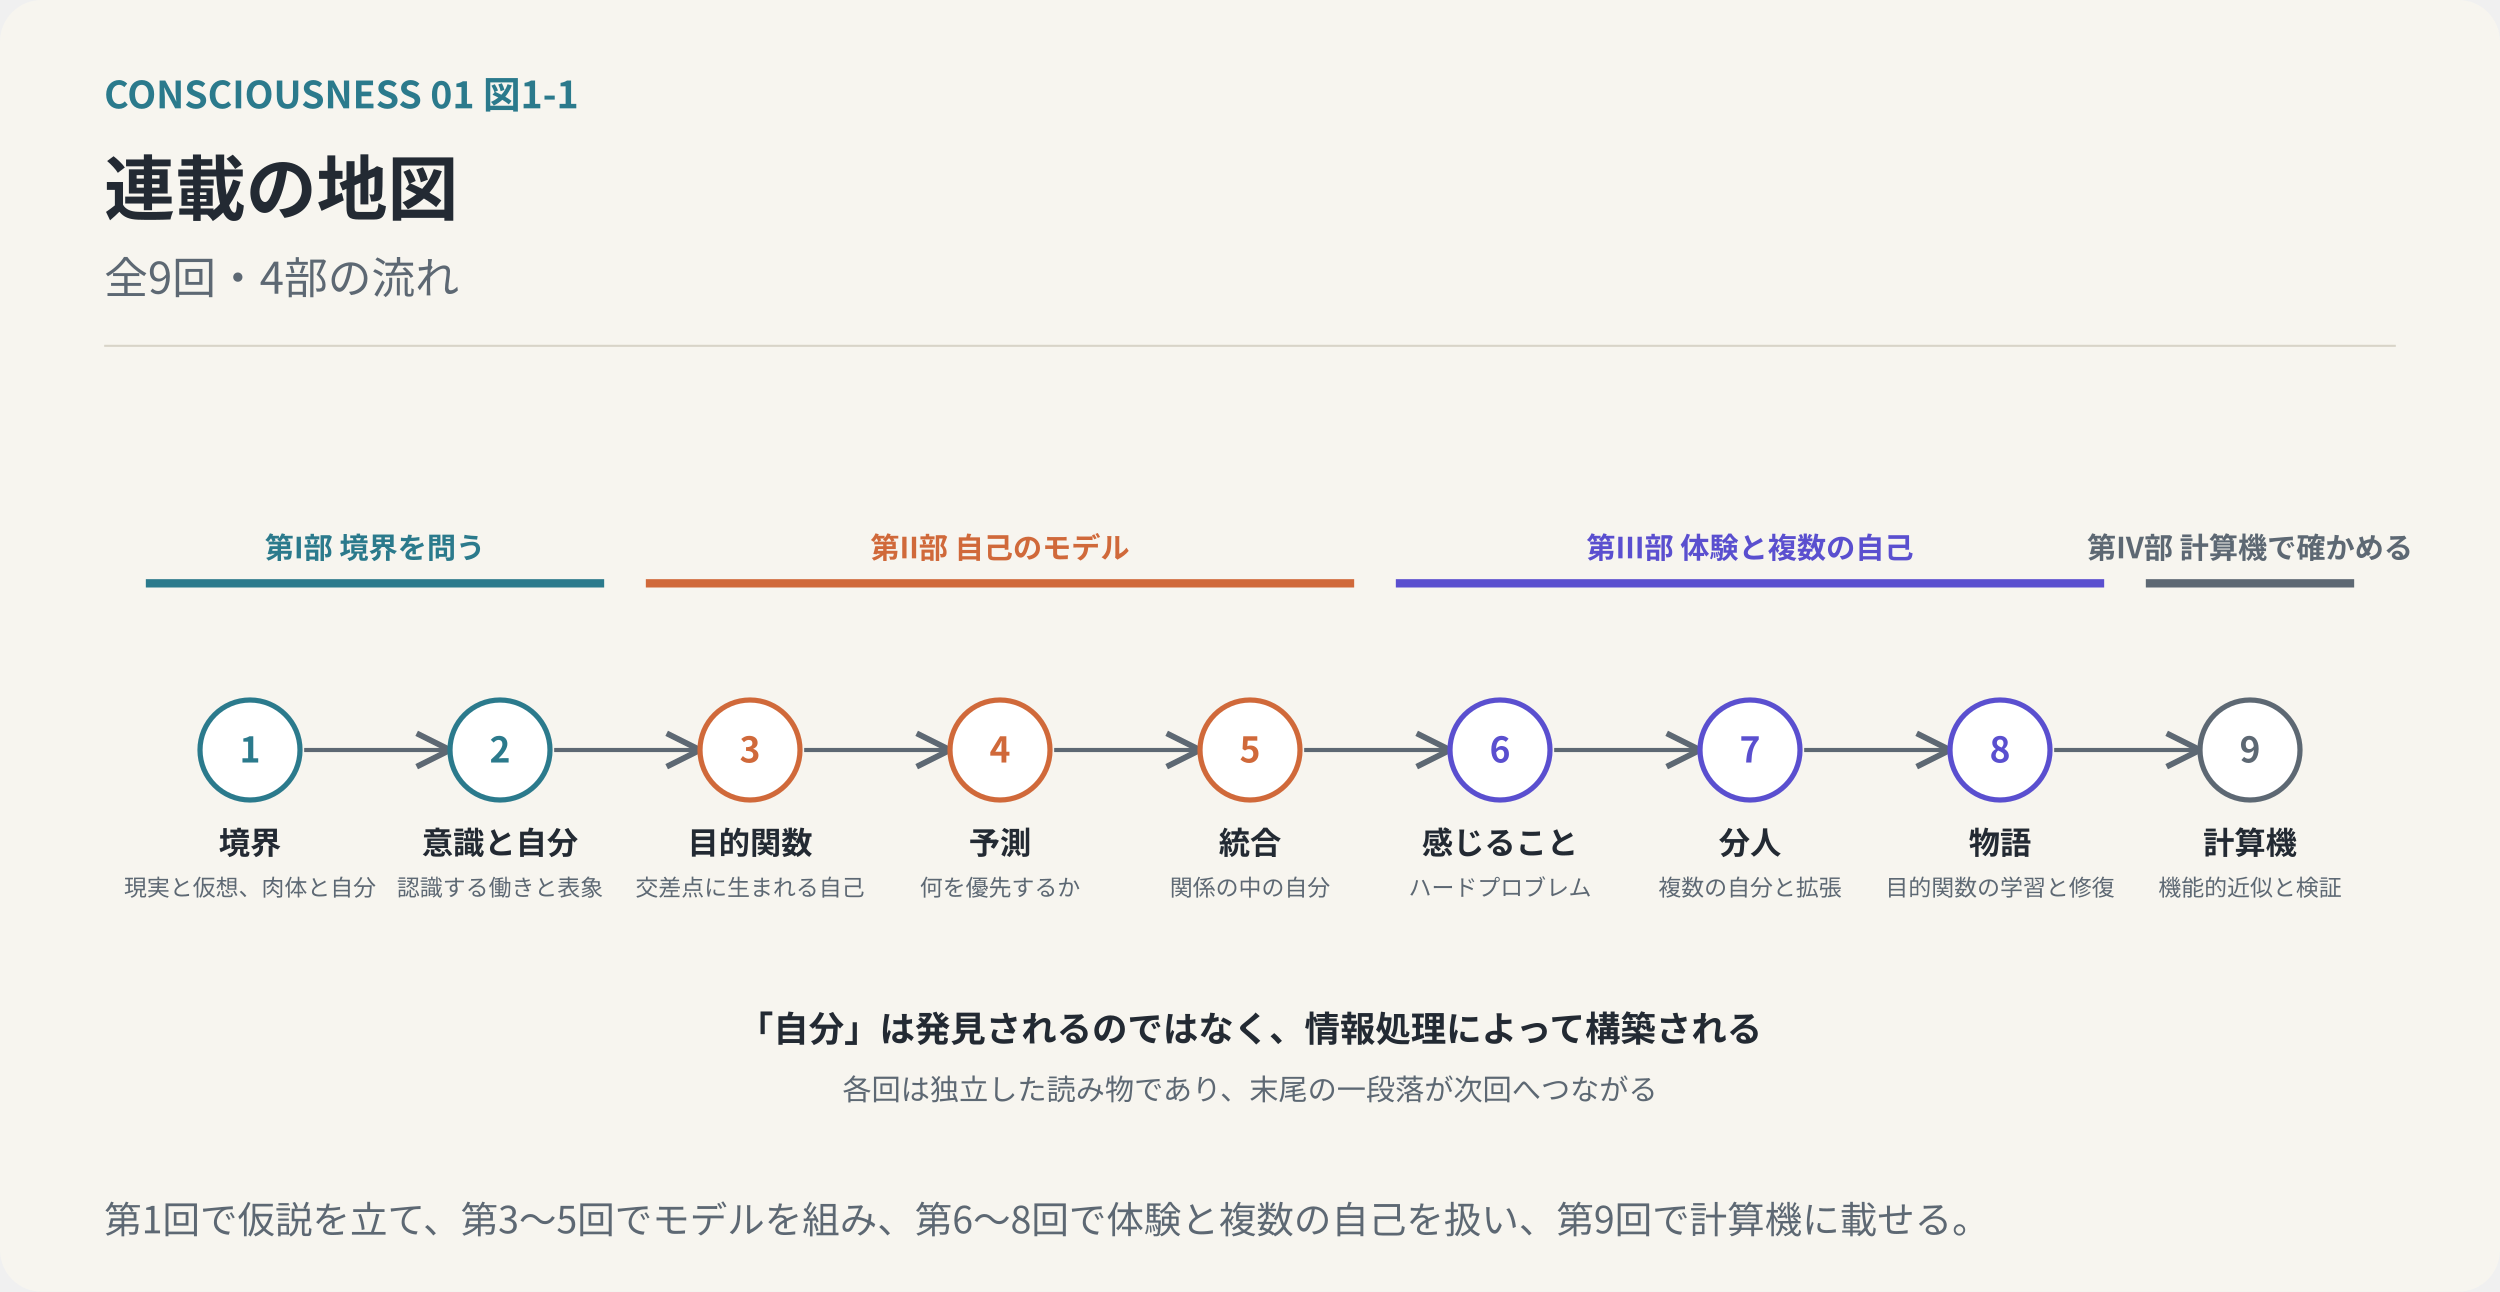
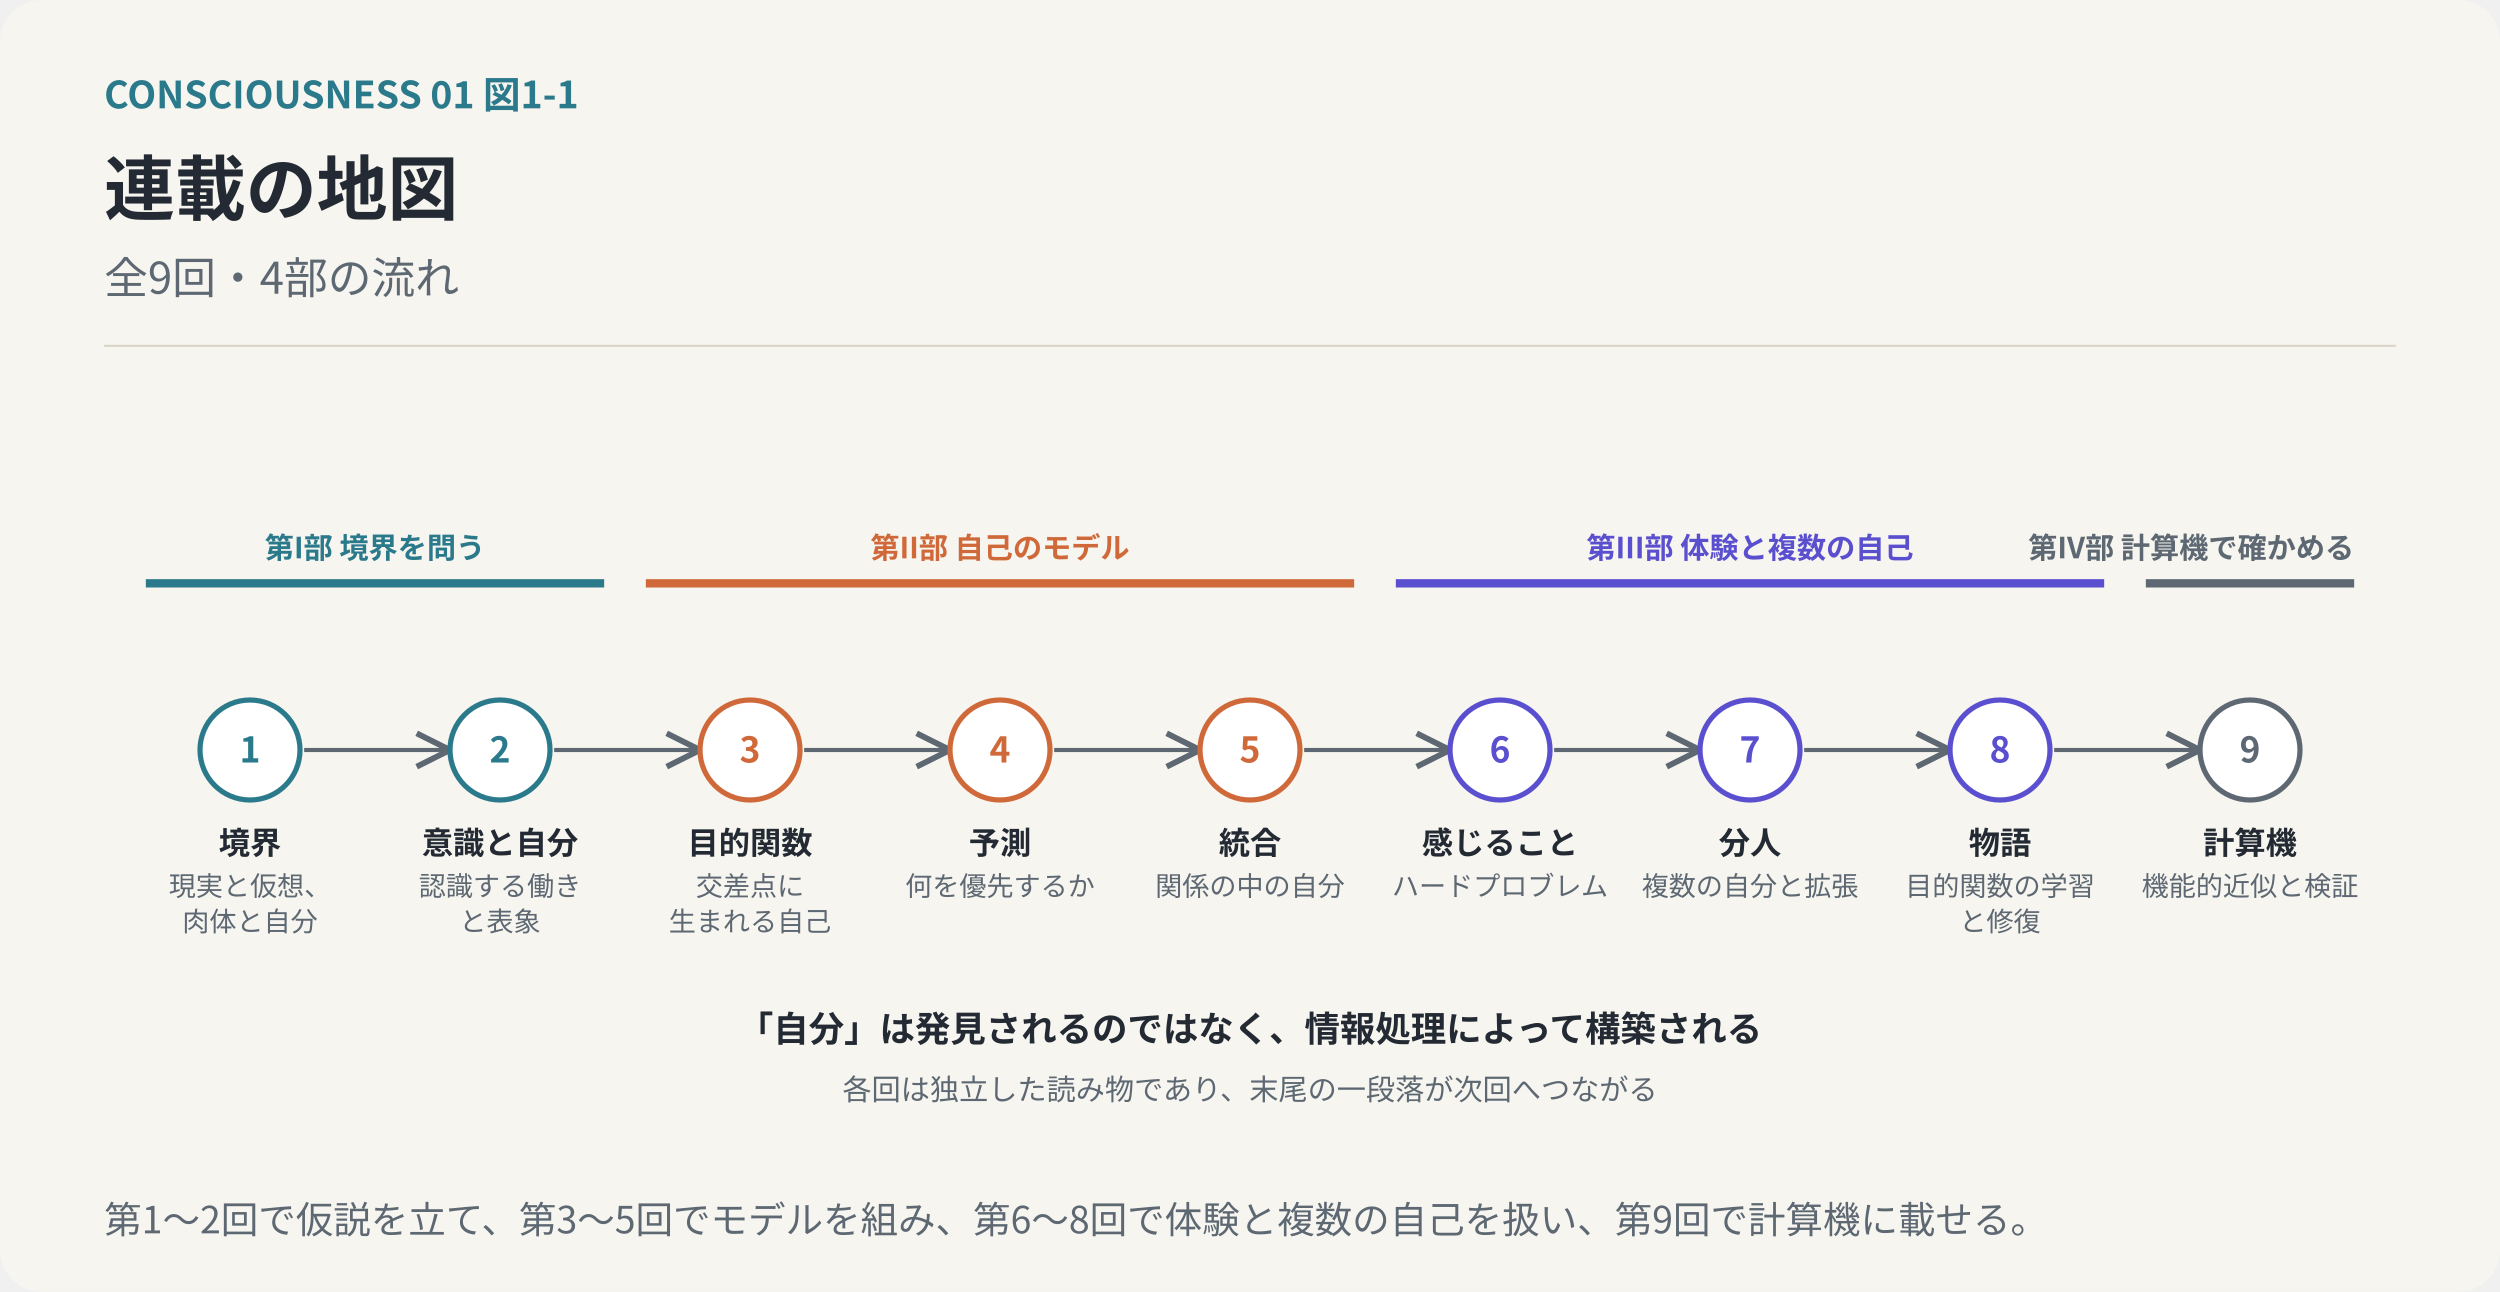
<svg xmlns="http://www.w3.org/2000/svg" width="1200" height="620" viewBox="0 0 1200 620" role="img" aria-labelledby="title desc">
  <defs>
    <marker id="arrow" markerWidth="10" markerHeight="10" refX="8" refY="5" orient="auto-start-reverse">
      <path d="M1,1 L9,5 L1,9" fill="none" stroke="#5d6873" stroke-width="1.4" />
    </marker>
    <marker id="arrow-teal" markerWidth="10" markerHeight="10" refX="8" refY="5" orient="auto-start-reverse">
      <path d="M1,1 L9,5 L1,9" fill="none" stroke="#2b7a8c" stroke-width="1.6" />
    </marker>
    <marker id="arrow-terra" markerWidth="10" markerHeight="10" refX="8" refY="5" orient="auto-start-reverse">
      <path d="M1,1 L9,5 L1,9" fill="none" stroke="#d0693a" stroke-width="1.6" />
    </marker>
    <marker id="arrow-indigo" markerWidth="10" markerHeight="10" refX="8" refY="5" orient="auto-start-reverse">
      <path d="M1,1 L9,5 L1,9" fill="none" stroke="#5a4fcf" stroke-width="1.6" />
    </marker>
    <marker id="arrow-ink" markerWidth="10" markerHeight="10" refX="8" refY="5" orient="auto-start-reverse">
      <path d="M1,1 L9,5 L1,9" fill="none" stroke="#232a33" stroke-width="1.6" />
    </marker>
  </defs>
  <rect width="1200" height="620" rx="20" fill="#f7f5ef" />
  <g font-family="system-ui, -apple-system, &quot;Hiragino Kaku Gothic ProN&quot;, &quot;Noto Sans CJK JP&quot;, Meiryo, sans-serif">
    <text x="50.0" y="52.0" fill="#2b7a8c" font-size="18" text-anchor="start" font-weight="700">CONSCIOUSNESS     01     図1-1</text>
    <text x="50.0" y="103.0" fill="#232a33" font-size="34" text-anchor="start" font-weight="700">連載の地図</text>
    <text x="50.0" y="141.0" fill="#5d6873" font-size="21" text-anchor="start" font-weight="400">全9回・4部の流れ</text>
    <line x1="50.0" y1="166.0" x2="1150.0" y2="166.0" stroke="#d8d4c8" stroke-width="1" />
    <line x1="70.0" y1="280.0" x2="290.0" y2="280.0" stroke="#2b7a8c" stroke-width="4" />
    <text x="180.0" y="268.0" fill="#2b7a8c" font-size="14" text-anchor="middle" font-weight="700">第I部 境界を問う</text>
    <line x1="310.0" y1="280.0" x2="650.0" y2="280.0" stroke="#d0693a" stroke-width="4" />
    <text x="480.0" y="268.0" fill="#d0693a" font-size="14" text-anchor="middle" font-weight="700">第II部 自己のモデル</text>
    <line x1="670.0" y1="280.0" x2="1010.0" y2="280.0" stroke="#5a4fcf" stroke-width="4" />
    <text x="840.0" y="268.0" fill="#5a4fcf" font-size="14" text-anchor="middle" font-weight="700">第III部 体験と複数の自己</text>
    <line x1="1030.0" y1="280.0" x2="1130.0" y2="280.0" stroke="#5d6873" stroke-width="4" />
-     <text x="1080.0" y="268.0" fill="#5d6873" font-size="14" text-anchor="middle" font-weight="700">第IV部 計算機で確かめる</text>
+     <text x="1130.0" y="268.0" fill="#5d6873" font-size="14" text-anchor="end" font-weight="700">第IV部 計算機で確かめる</text>
    <line x1="146.0" y1="360.0" x2="214.0" y2="360.0" stroke="#5d6873" stroke-width="2" marker-end="url(#arrow)" />
    <line x1="266.0" y1="360.0" x2="334.0" y2="360.0" stroke="#5d6873" stroke-width="2" marker-end="url(#arrow)" />
    <line x1="386.0" y1="360.0" x2="454.0" y2="360.0" stroke="#5d6873" stroke-width="2" marker-end="url(#arrow)" />
    <line x1="506.0" y1="360.0" x2="574.0" y2="360.0" stroke="#5d6873" stroke-width="2" marker-end="url(#arrow)" />
    <line x1="626.0" y1="360.0" x2="694.0" y2="360.0" stroke="#5d6873" stroke-width="2" marker-end="url(#arrow)" />
    <line x1="746.0" y1="360.0" x2="814.0" y2="360.0" stroke="#5d6873" stroke-width="2" marker-end="url(#arrow)" />
    <line x1="866.0" y1="360.0" x2="934.0" y2="360.0" stroke="#5d6873" stroke-width="2" marker-end="url(#arrow)" />
    <line x1="986.0" y1="360.0" x2="1054.0" y2="360.0" stroke="#5d6873" stroke-width="2" marker-end="url(#arrow)" />
    <circle cx="120.0" cy="360.0" r="24" fill="#ffffff" />
    <circle cx="120.0" cy="360.0" r="24" fill="none" stroke="#2b7a8c" stroke-width="2.5" />
    <text x="120.0" y="366.0" fill="#2b7a8c" font-size="17" text-anchor="middle" font-weight="700">1</text>
    <text x="120.0" y="410.0" fill="#232a33" font-size="15" text-anchor="middle" font-weight="700">境界</text>
-     <text x="120.0" y="430.0" fill="#5d6873" font-size="11" text-anchor="middle" font-weight="400">現実と仮想、肉体と自分</text>
+     <text x="120.0" y="430.0" fill="#5d6873" font-size="13" text-anchor="middle" font-weight="400">現実と仮想、</text>
+     <text x="120.0" y="447.0" fill="#5d6873" font-size="13" text-anchor="middle" font-weight="400">肉体と自分</text>
    <circle cx="240.0" cy="360.0" r="24" fill="#ffffff" />
    <circle cx="240.0" cy="360.0" r="24" fill="none" stroke="#2b7a8c" stroke-width="2.5" />
    <text x="240.0" y="366.0" fill="#2b7a8c" font-size="17" text-anchor="middle" font-weight="700">2</text>
    <text x="240.0" y="410.0" fill="#232a33" font-size="15" text-anchor="middle" font-weight="700">意識と自分</text>
-     <text x="240.0" y="430.0" fill="#5d6873" font-size="11" text-anchor="middle" font-weight="400">認識する働きと表象</text>
+     <text x="240.0" y="430.0" fill="#5d6873" font-size="13" text-anchor="middle" font-weight="400">認識する働き</text>
+     <text x="240.0" y="447.0" fill="#5d6873" font-size="13" text-anchor="middle" font-weight="400">と表象</text>
    <circle cx="360.0" cy="360.0" r="24" fill="#ffffff" />
    <circle cx="360.0" cy="360.0" r="24" fill="none" stroke="#d0693a" stroke-width="2.5" />
    <text x="360.0" y="366.0" fill="#d0693a" font-size="17" text-anchor="middle" font-weight="700">3</text>
    <text x="360.0" y="410.0" fill="#232a33" font-size="15" text-anchor="middle" font-weight="700">目的関数</text>
-     <text x="360.0" y="430.0" fill="#5d6873" font-size="11" text-anchor="middle" font-weight="400">交差点に生まれる自己</text>
+     <text x="360.0" y="430.0" fill="#5d6873" font-size="13" text-anchor="middle" font-weight="400">交差点に</text>
+     <text x="360.0" y="447.0" fill="#5d6873" font-size="13" text-anchor="middle" font-weight="400">生まれる自己</text>
    <circle cx="480.0" cy="360.0" r="24" fill="#ffffff" />
    <circle cx="480.0" cy="360.0" r="24" fill="none" stroke="#d0693a" stroke-width="2.5" />
    <text x="480.0" y="366.0" fill="#d0693a" font-size="17" text-anchor="middle" font-weight="700">4</text>
    <text x="480.0" y="410.0" fill="#232a33" font-size="15" text-anchor="middle" font-weight="700">予測</text>
-     <text x="480.0" y="430.0" fill="#5d6873" font-size="11" text-anchor="middle" font-weight="400">何を優先するか</text>
+     <text x="480.0" y="430.0" fill="#5d6873" font-size="13" text-anchor="middle" font-weight="400">何を優先するか</text>
    <circle cx="600.0" cy="360.0" r="24" fill="#ffffff" />
    <circle cx="600.0" cy="360.0" r="24" fill="none" stroke="#d0693a" stroke-width="2.5" />
    <text x="600.0" y="366.0" fill="#d0693a" font-size="17" text-anchor="middle" font-weight="700">5</text>
    <text x="600.0" y="410.0" fill="#232a33" font-size="15" text-anchor="middle" font-weight="700">統合</text>
-     <text x="600.0" y="430.0" fill="#5d6873" font-size="11" text-anchor="middle" font-weight="400">関係の中の自分</text>
+     <text x="600.0" y="430.0" fill="#5d6873" font-size="13" text-anchor="middle" font-weight="400">関係の中の自分</text>
    <circle cx="720.0" cy="360.0" r="24" fill="#ffffff" />
    <circle cx="720.0" cy="360.0" r="24" fill="none" stroke="#5a4fcf" stroke-width="2.5" />
    <text x="720.0" y="366.0" fill="#5a4fcf" font-size="17" text-anchor="middle" font-weight="700">6</text>
    <text x="720.0" y="410.0" fill="#232a33" font-size="15" text-anchor="middle" font-weight="700">感じること</text>
-     <text x="720.0" y="430.0" fill="#5d6873" font-size="11" text-anchor="middle" font-weight="400">ハードプロブレム</text>
+     <text x="720.0" y="430.0" fill="#5d6873" font-size="13" text-anchor="middle" font-weight="400">ハードプロブレム</text>
    <circle cx="840.0" cy="360.0" r="24" fill="#ffffff" />
    <circle cx="840.0" cy="360.0" r="24" fill="none" stroke="#5a4fcf" stroke-width="2.5" />
    <text x="840.0" y="366.0" fill="#5a4fcf" font-size="17" text-anchor="middle" font-weight="700">7</text>
    <text x="840.0" y="410.0" fill="#232a33" font-size="15" text-anchor="middle" font-weight="700">分人</text>
-     <text x="840.0" y="430.0" fill="#5d6873" font-size="11" text-anchor="middle" font-weight="400">複数の自分と拡張</text>
+     <text x="840.0" y="430.0" fill="#5d6873" font-size="13" text-anchor="middle" font-weight="400">複数の自分と拡張</text>
    <circle cx="960.0" cy="360.0" r="24" fill="#ffffff" />
    <circle cx="960.0" cy="360.0" r="24" fill="none" stroke="#5a4fcf" stroke-width="2.5" />
    <text x="960.0" y="366.0" fill="#5a4fcf" font-size="17" text-anchor="middle" font-weight="700">8</text>
    <text x="960.0" y="410.0" fill="#232a33" font-size="15" text-anchor="middle" font-weight="700">物語</text>
-     <text x="960.0" y="430.0" fill="#5d6873" font-size="11" text-anchor="middle" font-weight="400">目的関数の学習と修復</text>
+     <text x="960.0" y="430.0" fill="#5d6873" font-size="13" text-anchor="middle" font-weight="400">目的関数の学習</text>
+     <text x="960.0" y="447.0" fill="#5d6873" font-size="13" text-anchor="middle" font-weight="400">と修復</text>
    <circle cx="1080.0" cy="360.0" r="24" fill="#ffffff" />
    <circle cx="1080.0" cy="360.0" r="24" fill="none" stroke="#5d6873" stroke-width="2.5" />
    <text x="1080.0" y="366.0" fill="#5d6873" font-size="17" text-anchor="middle" font-weight="700">9</text>
    <text x="1080.0" y="410.0" fill="#232a33" font-size="15" text-anchor="middle" font-weight="700">計算機</text>
-     <text x="1080.0" y="430.0" fill="#5d6873" font-size="11" text-anchor="middle" font-weight="400">機能的近似と検証</text>
+     <text x="1080.0" y="430.0" fill="#5d6873" font-size="13" text-anchor="middle" font-weight="400">機能的近似と検証</text>
    <text x="600.0" y="500.0" fill="#232a33" font-size="17" text-anchor="middle" font-weight="700">「自分」は発見されるのではなく、情報処理によって構築される</text>
    <text x="600.0" y="528.0" fill="#5d6873" font-size="14" text-anchor="middle" font-weight="400">各回は独立した読み物であり、末尾の一段落が次回へつながる</text>
-     <text x="50.0" y="592.0" fill="#5d6873" font-size="18" text-anchor="start" font-weight="400">第1回で仮説を立て、第3〜5回でモデルを組み、第6〜8回で体験と複数の自己を扱い、第9回で計算機に載せる。</text>
+     <text x="50.0" y="592.0" fill="#5d6873" font-size="18" text-anchor="start" font-weight="400">第1〜2回で仮説を立て、第3〜5回でモデルを組み、第6〜8回で体験と複数の自己を扱い、第9回で計算機に載せる。</text>
  </g>
</svg>
